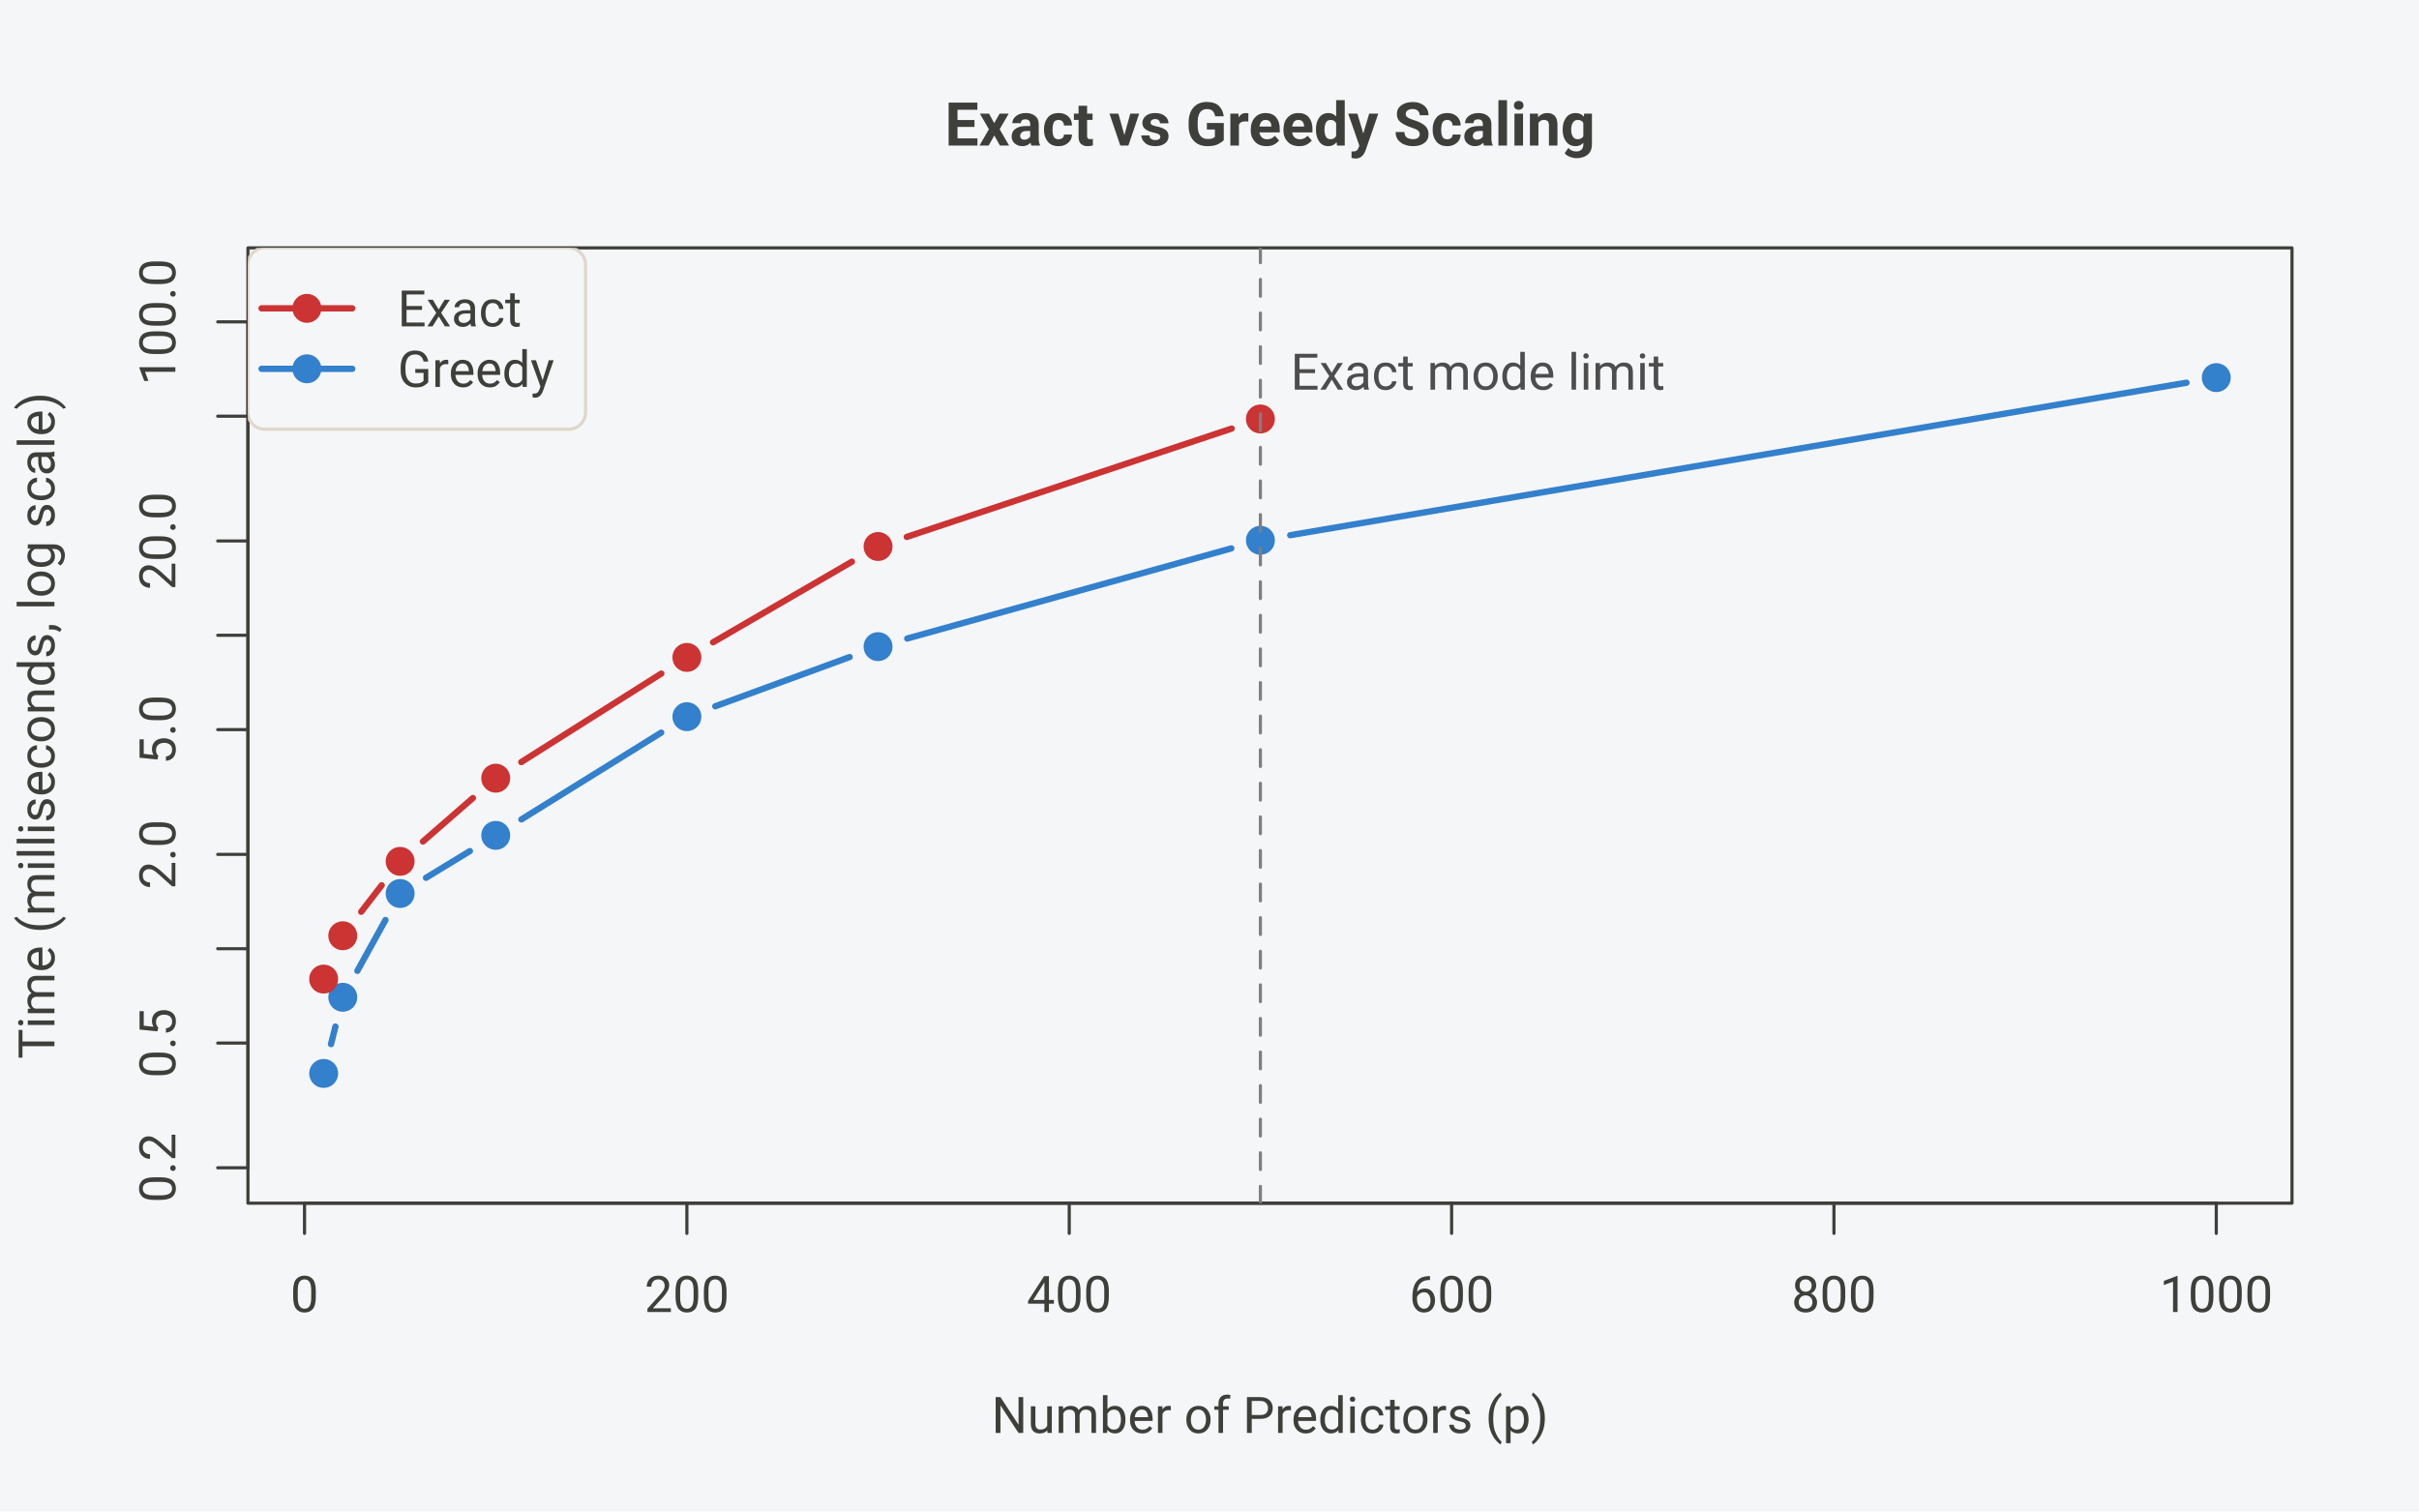
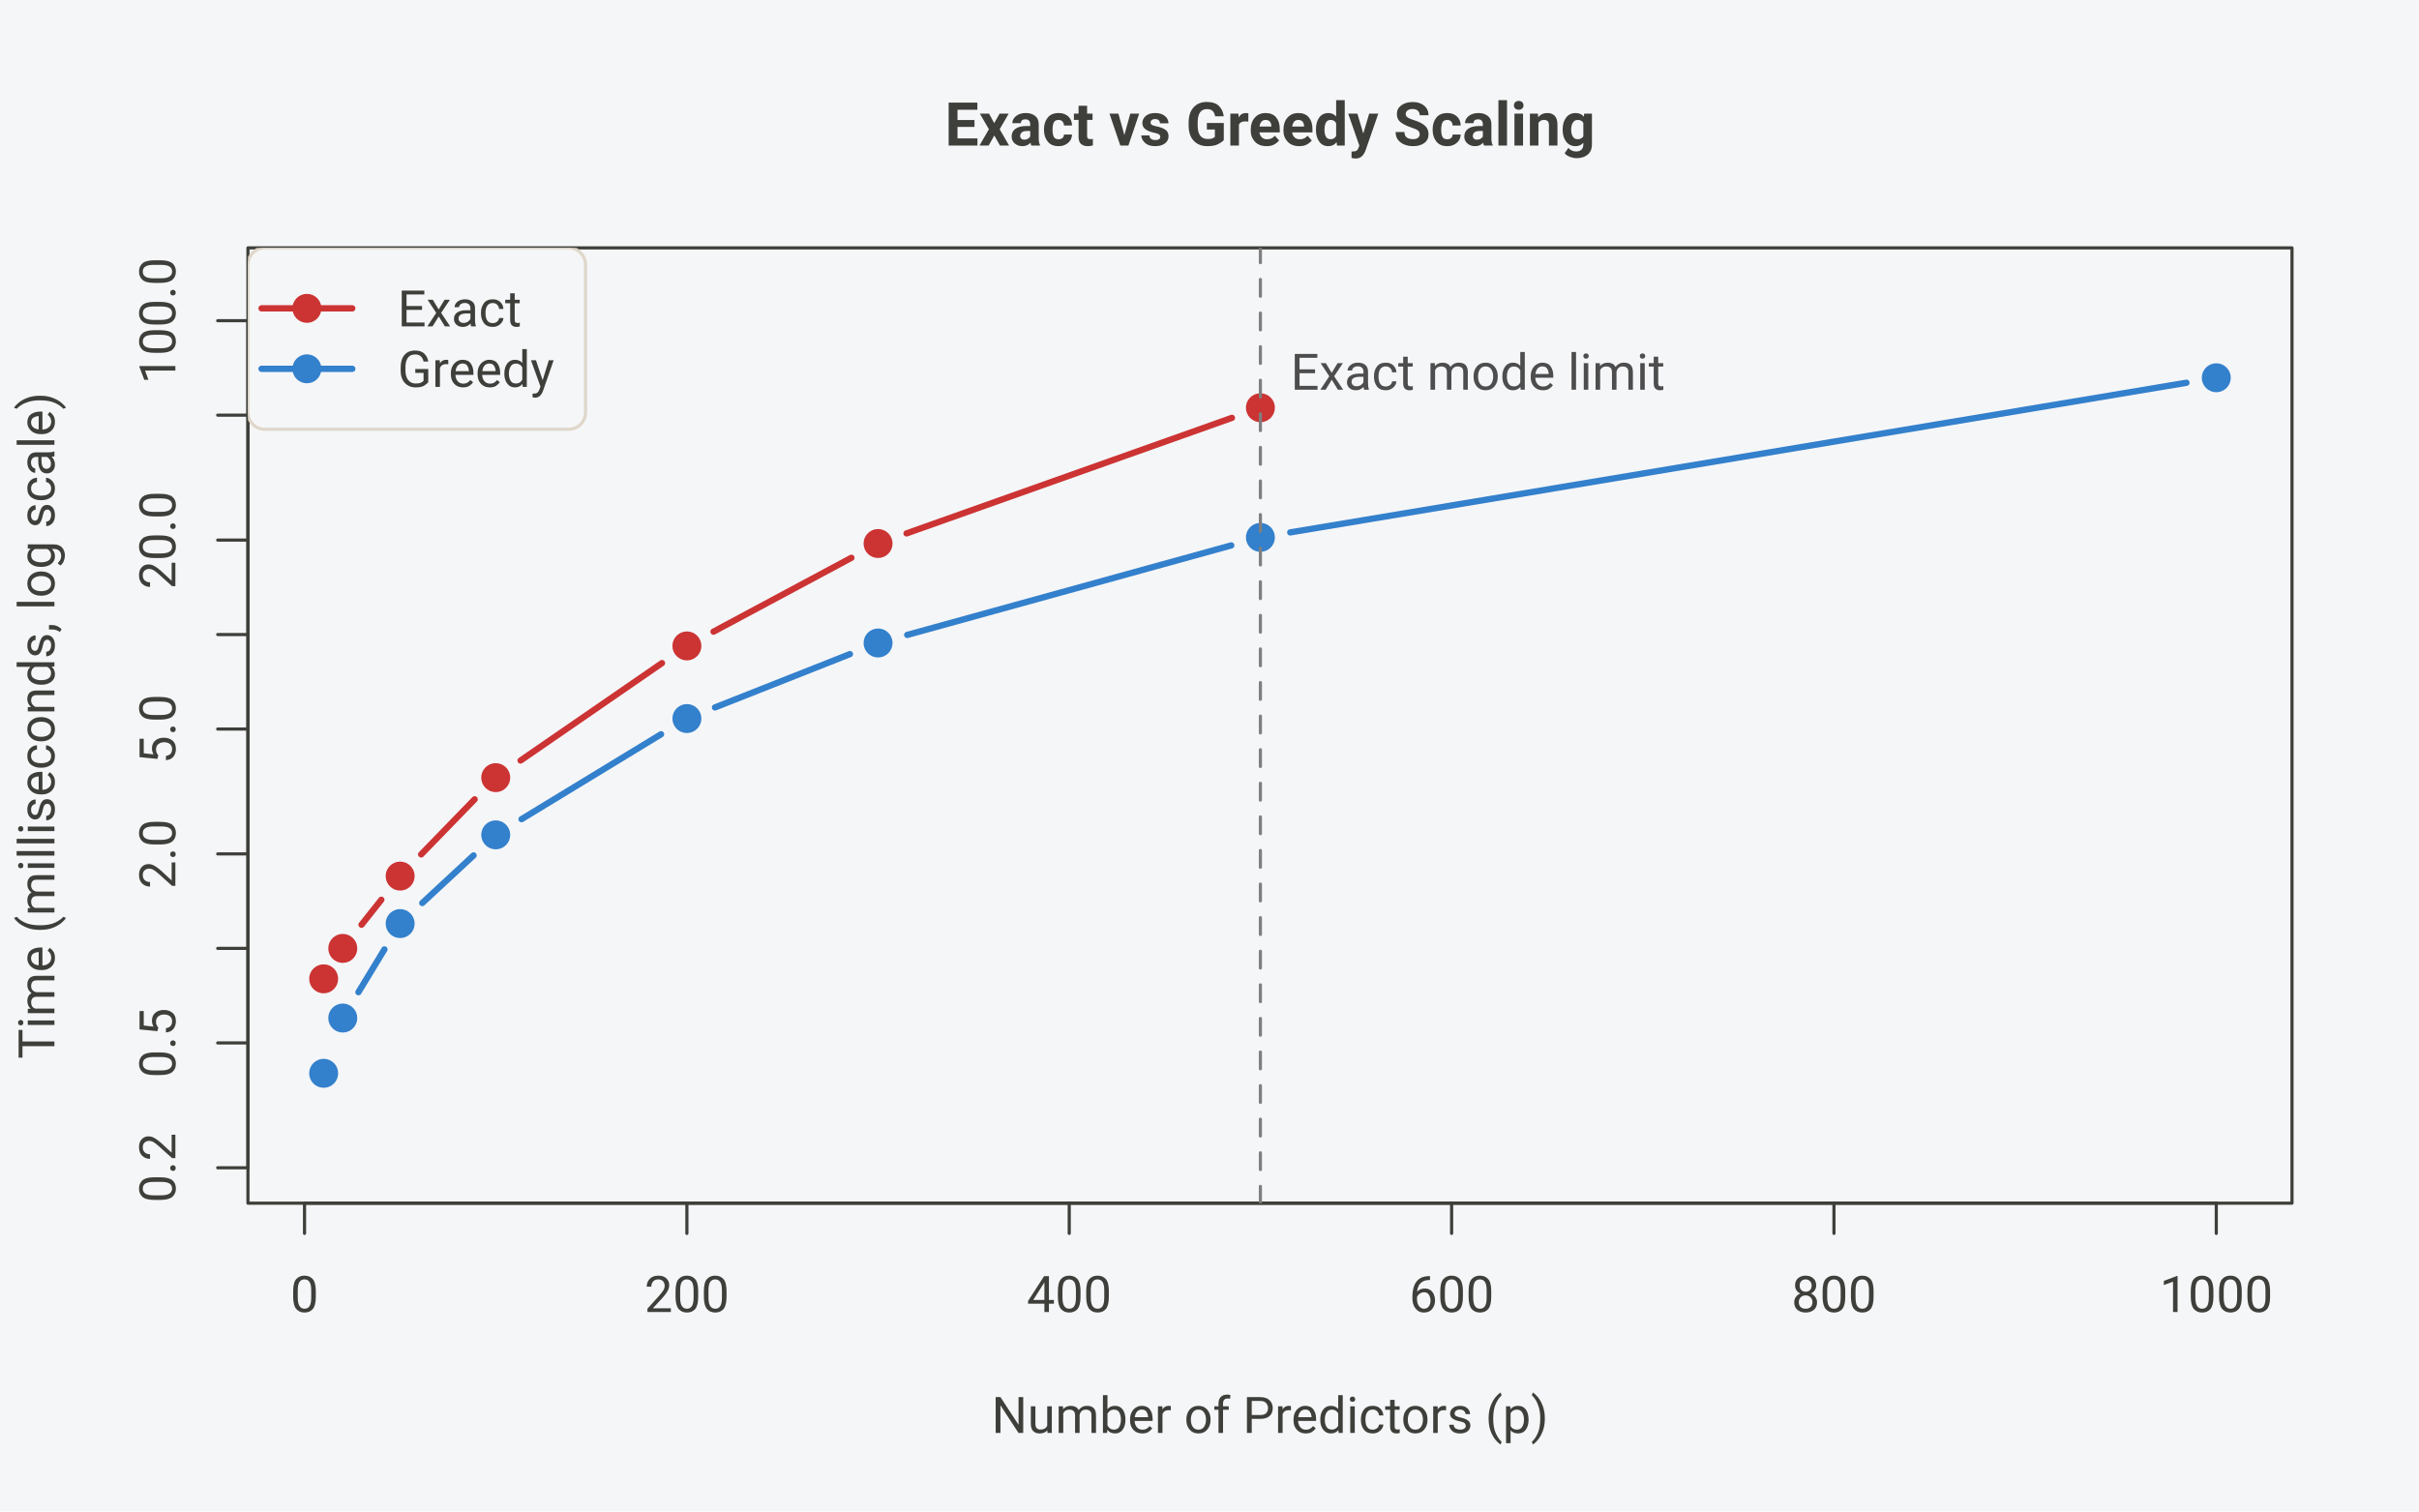
<svg xmlns="http://www.w3.org/2000/svg" width="576.00pt" height="360.00pt" viewBox="0 0 576.00 360.00">
  <g class="svglite">
    <defs>
      <style type="text/css">
    /* theme-aware-processed */
    .svglite line, .svglite polyline, .svglite polygon, .svglite path, .svglite circle {
      fill: none;
      stroke: #3E3F3A;
      stroke-linecap: round;
      stroke-linejoin: round;
      stroke-miterlimit: 10.00;
    }
    .svglite &gt; g &gt; rect {
      fill: none;
      stroke: #3E3F3A;
      stroke-linecap: round;
      stroke-linejoin: round;
      stroke-miterlimit: 10.00;
    }
    .svglite text {
      white-space: pre;
      fill: #3E3F3A;
    }
    .svglite g.glyphgroup path {
      fill: inherit;
      stroke: none;
    }
  </style>
    </defs>
    <rect width="100%" height="100%" style="stroke: none; fill: #F5F6F8;" />
    <defs>
      <clipPath id="cpMC4wMHw1NzYuMDB8MC4wMHwzNjAuMDA=">
        <rect x="0.00" y="0.00" width="576.00" height="360.00" />
      </clipPath>
    </defs>
    <g clip-path="url(#cpMC4wMHw1NzYuMDB8MC4wMHwzNjAuMDA=)">
</g>
    <defs>
      <clipPath id="cpNTkuMDR8NTQ1Ljc2fDU5LjA0fDI4Ni41Ng==">
        <rect x="59.04" y="59.04" width="486.72" height="227.52" />
      </clipPath>
    </defs>
    <g clip-path="url(#cpNTkuMDR8NTQ1Ljc2fDU5LjA0fDI4Ni41Ng==)">
-       <line x1="78.82" y1="248.68" x2="79.87" y2="244.50" style="stroke-width: 1.50; stroke: #3380CC;" />
-       <line x1="85.10" y1="231.22" x2="91.79" y2="219.11" style="stroke-width: 1.50; stroke: #3380CC;" />
-       <line x1="101.43" y1="209.07" x2="111.89" y2="202.70" style="stroke-width: 1.50; stroke: #3380CC;" />
-       <line x1="124.15" y1="195.16" x2="157.44" y2="174.49" style="stroke-width: 1.50; stroke: #3380CC;" />
-       <line x1="170.32" y1="168.21" x2="202.32" y2="156.49" style="stroke-width: 1.50; stroke: #3380CC;" />
-       <line x1="216.02" y1="152.08" x2="293.19" y2="130.61" style="stroke-width: 1.50; stroke: #3380CC;" />
-       <line x1="307.22" y1="127.47" x2="520.64" y2="91.15" style="stroke-width: 1.50; stroke: #3380CC;" />
-       <circle cx="77.07" cy="255.66" r="2.70" style="stroke-width: 1.50; stroke: #3380CC; fill: #3380CC;" />
-       <circle cx="81.62" cy="237.52" r="2.70" style="stroke-width: 1.50; stroke: #3380CC; fill: #3380CC;" />
-       <circle cx="95.28" cy="212.81" r="2.70" style="stroke-width: 1.50; stroke: #3380CC; fill: #3380CC;" />
-       <circle cx="118.04" cy="198.96" r="2.70" style="stroke-width: 1.50; stroke: #3380CC; fill: #3380CC;" />
-       <circle cx="163.56" cy="170.69" r="2.70" style="stroke-width: 1.50; stroke: #3380CC; fill: #3380CC;" />
-       <circle cx="209.08" cy="154.01" r="2.70" style="stroke-width: 1.50; stroke: #3380CC; fill: #3380CC;" />
-       <circle cx="300.12" cy="128.68" r="2.70" style="stroke-width: 1.50; stroke: #3380CC; fill: #3380CC;" />
-       <circle cx="527.73" cy="89.94" r="2.70" style="stroke-width: 1.50; stroke: #3380CC; fill: #3380CC;" />
+       <line x1="85.35" y1="236.31" x2="91.54" y2="226.12" style="stroke-width: 1.50; stroke: #3380CC;" />
+       <line x1="100.55" y1="215.07" x2="112.76" y2="203.74" style="stroke-width: 1.50; stroke: #3380CC;" />
+       <line x1="124.19" y1="195.10" x2="157.41" y2="174.88" style="stroke-width: 1.50; stroke: #3380CC;" />
+       <line x1="170.25" y1="168.49" x2="202.38" y2="155.79" style="stroke-width: 1.50; stroke: #3380CC;" />
+       <line x1="216.02" y1="151.22" x2="293.18" y2="129.90" style="stroke-width: 1.50; stroke: #3380CC;" />
+       <line x1="307.23" y1="126.80" x2="520.63" y2="91.16" style="stroke-width: 1.50; stroke: #3380CC;" />
+       <circle cx="77.07" cy="255.63" r="2.70" style="stroke-width: 1.50; stroke: #3380CC; fill: #3380CC;" />
+       <circle cx="81.62" cy="242.47" r="2.70" style="stroke-width: 1.50; stroke: #3380CC; fill: #3380CC;" />
+       <circle cx="95.28" cy="219.97" r="2.70" style="stroke-width: 1.50; stroke: #3380CC; fill: #3380CC;" />
+       <circle cx="118.04" cy="198.84" r="2.70" style="stroke-width: 1.50; stroke: #3380CC; fill: #3380CC;" />
+       <circle cx="163.56" cy="171.14" r="2.70" style="stroke-width: 1.50; stroke: #3380CC; fill: #3380CC;" />
+       <circle cx="209.08" cy="153.14" r="2.70" style="stroke-width: 1.50; stroke: #3380CC; fill: #3380CC;" />
+       <circle cx="300.12" cy="127.99" r="2.70" style="stroke-width: 1.50; stroke: #3380CC; fill: #3380CC;" />
+       <circle cx="527.73" cy="89.97" r="2.70" style="stroke-width: 1.50; stroke: #3380CC; fill: #3380CC;" />
    </g>
    <g clip-path="url(#cpMC4wMHw1NzYuMDB8MC4wMHwzNjAuMDA=)">
      <line x1="72.51" y1="286.56" x2="527.73" y2="286.56" style="stroke-width: 0.75;" />
      <line x1="72.51" y1="286.56" x2="72.51" y2="293.76" style="stroke-width: 0.75;" />
      <line x1="163.56" y1="286.56" x2="163.56" y2="293.76" style="stroke-width: 0.75;" />
      <line x1="254.60" y1="286.56" x2="254.60" y2="293.76" style="stroke-width: 0.75;" />
      <line x1="345.65" y1="286.56" x2="345.65" y2="293.76" style="stroke-width: 0.75;" />
      <line x1="436.69" y1="286.56" x2="436.69" y2="293.76" style="stroke-width: 0.75;" />
      <line x1="527.73" y1="286.56" x2="527.73" y2="293.76" style="stroke-width: 0.75;" />
      <text x="72.51" y="312.48" text-anchor="middle" style="font-size: 12.00px; font-family: &quot;Roboto&quot;, -apple-system, BlinkMacSystemFont, &quot;Segoe UI&quot;, system-ui, sans-serif;" textLength="6.67px" lengthAdjust="spacingAndGlyphs">0</text>
      <text x="163.56" y="312.48" text-anchor="middle" style="font-size: 12.00px; font-family: &quot;Roboto&quot;, -apple-system, BlinkMacSystemFont, &quot;Segoe UI&quot;, system-ui, sans-serif;" textLength="20.02px" lengthAdjust="spacingAndGlyphs">200</text>
      <text x="254.60" y="312.48" text-anchor="middle" style="font-size: 12.00px; font-family: &quot;Roboto&quot;, -apple-system, BlinkMacSystemFont, &quot;Segoe UI&quot;, system-ui, sans-serif;" textLength="20.02px" lengthAdjust="spacingAndGlyphs">400</text>
      <text x="345.65" y="312.48" text-anchor="middle" style="font-size: 12.00px; font-family: &quot;Roboto&quot;, -apple-system, BlinkMacSystemFont, &quot;Segoe UI&quot;, system-ui, sans-serif;" textLength="20.02px" lengthAdjust="spacingAndGlyphs">600</text>
      <text x="436.69" y="312.48" text-anchor="middle" style="font-size: 12.00px; font-family: &quot;Roboto&quot;, -apple-system, BlinkMacSystemFont, &quot;Segoe UI&quot;, system-ui, sans-serif;" textLength="20.02px" lengthAdjust="spacingAndGlyphs">800</text>
      <text x="527.73" y="312.48" text-anchor="middle" style="font-size: 12.00px; font-family: &quot;Roboto&quot;, -apple-system, BlinkMacSystemFont, &quot;Segoe UI&quot;, system-ui, sans-serif;" textLength="26.69px" lengthAdjust="spacingAndGlyphs">1000</text>
-       <line x1="59.04" y1="278.13" x2="59.04" y2="76.66" style="stroke-width: 0.75;" />
+       <line x1="59.04" y1="278.13" x2="59.04" y2="76.38" style="stroke-width: 0.75;" />
      <line x1="59.04" y1="278.13" x2="51.84" y2="278.13" style="stroke-width: 0.75;" />
-       <line x1="59.04" y1="248.43" x2="51.84" y2="248.43" style="stroke-width: 0.75;" />
-       <line x1="59.04" y1="225.96" x2="51.84" y2="225.96" style="stroke-width: 0.75;" />
-       <line x1="59.04" y1="203.49" x2="51.84" y2="203.49" style="stroke-width: 0.75;" />
-       <line x1="59.04" y1="173.78" x2="51.84" y2="173.78" style="stroke-width: 0.75;" />
-       <line x1="59.04" y1="151.31" x2="51.84" y2="151.31" style="stroke-width: 0.75;" />
-       <line x1="59.04" y1="128.84" x2="51.84" y2="128.84" style="stroke-width: 0.75;" />
-       <line x1="59.04" y1="99.13" x2="51.84" y2="99.13" style="stroke-width: 0.75;" />
-       <line x1="59.04" y1="76.66" x2="51.84" y2="76.66" style="stroke-width: 0.75;" />
+       <line x1="59.04" y1="248.39" x2="51.84" y2="248.39" style="stroke-width: 0.75;" />
+       <line x1="59.04" y1="225.88" x2="51.84" y2="225.88" style="stroke-width: 0.75;" />
+       <line x1="59.04" y1="203.38" x2="51.84" y2="203.38" style="stroke-width: 0.75;" />
+       <line x1="59.04" y1="173.64" x2="51.84" y2="173.64" style="stroke-width: 0.75;" />
+       <line x1="59.04" y1="151.13" x2="51.84" y2="151.13" style="stroke-width: 0.75;" />
+       <line x1="59.04" y1="128.63" x2="51.84" y2="128.63" style="stroke-width: 0.75;" />
+       <line x1="59.04" y1="98.88" x2="51.84" y2="98.88" style="stroke-width: 0.75;" />
+       <line x1="59.04" y1="76.38" x2="51.84" y2="76.38" style="stroke-width: 0.75;" />
      <text transform="translate(41.76,278.13) rotate(-90)" text-anchor="middle" style="font-size: 12.00px; font-family: &quot;Roboto&quot;, -apple-system, BlinkMacSystemFont, &quot;Segoe UI&quot;, system-ui, sans-serif;" textLength="16.67px" lengthAdjust="spacingAndGlyphs">0.2</text>
-       <text transform="translate(41.76,248.43) rotate(-90)" text-anchor="middle" style="font-size: 12.00px; font-family: &quot;Roboto&quot;, -apple-system, BlinkMacSystemFont, &quot;Segoe UI&quot;, system-ui, sans-serif;" textLength="16.67px" lengthAdjust="spacingAndGlyphs">0.5</text>
-       <text transform="translate(41.76,203.49) rotate(-90)" text-anchor="middle" style="font-size: 12.00px; font-family: &quot;Roboto&quot;, -apple-system, BlinkMacSystemFont, &quot;Segoe UI&quot;, system-ui, sans-serif;" textLength="16.67px" lengthAdjust="spacingAndGlyphs">2.0</text>
-       <text transform="translate(41.76,173.78) rotate(-90)" text-anchor="middle" style="font-size: 12.00px; font-family: &quot;Roboto&quot;, -apple-system, BlinkMacSystemFont, &quot;Segoe UI&quot;, system-ui, sans-serif;" textLength="16.67px" lengthAdjust="spacingAndGlyphs">5.0</text>
-       <text transform="translate(41.76,128.84) rotate(-90)" text-anchor="middle" style="font-size: 12.00px; font-family: &quot;Roboto&quot;, -apple-system, BlinkMacSystemFont, &quot;Segoe UI&quot;, system-ui, sans-serif;" textLength="23.34px" lengthAdjust="spacingAndGlyphs">20.0</text>
-       <text transform="translate(41.76,76.66) rotate(-90)" text-anchor="middle" style="font-size: 12.00px; font-family: &quot;Roboto&quot;, -apple-system, BlinkMacSystemFont, &quot;Segoe UI&quot;, system-ui, sans-serif;" textLength="30.02px" lengthAdjust="spacingAndGlyphs">100.0</text>
+       <text transform="translate(41.76,248.39) rotate(-90)" text-anchor="middle" style="font-size: 12.00px; font-family: &quot;Roboto&quot;, -apple-system, BlinkMacSystemFont, &quot;Segoe UI&quot;, system-ui, sans-serif;" textLength="16.67px" lengthAdjust="spacingAndGlyphs">0.5</text>
+       <text transform="translate(41.76,203.38) rotate(-90)" text-anchor="middle" style="font-size: 12.00px; font-family: &quot;Roboto&quot;, -apple-system, BlinkMacSystemFont, &quot;Segoe UI&quot;, system-ui, sans-serif;" textLength="16.67px" lengthAdjust="spacingAndGlyphs">2.0</text>
+       <text transform="translate(41.76,173.64) rotate(-90)" text-anchor="middle" style="font-size: 12.00px; font-family: &quot;Roboto&quot;, -apple-system, BlinkMacSystemFont, &quot;Segoe UI&quot;, system-ui, sans-serif;" textLength="16.67px" lengthAdjust="spacingAndGlyphs">5.0</text>
+       <text transform="translate(41.76,128.63) rotate(-90)" text-anchor="middle" style="font-size: 12.00px; font-family: &quot;Roboto&quot;, -apple-system, BlinkMacSystemFont, &quot;Segoe UI&quot;, system-ui, sans-serif;" textLength="23.34px" lengthAdjust="spacingAndGlyphs">20.0</text>
+       <text transform="translate(41.76,76.38) rotate(-90)" text-anchor="middle" style="font-size: 12.00px; font-family: &quot;Roboto&quot;, -apple-system, BlinkMacSystemFont, &quot;Segoe UI&quot;, system-ui, sans-serif;" textLength="30.02px" lengthAdjust="spacingAndGlyphs">100.0</text>
      <polygon points="59.04,286.56 545.76,286.56 545.76,59.04 59.04,59.04 " style="stroke-width: 0.75;" />
      <text x="302.40" y="34.67" text-anchor="middle" style="font-size: 14.40px; font-weight: bold; font-family: &quot;Roboto&quot;, -apple-system, BlinkMacSystemFont, &quot;Segoe UI&quot;, system-ui, sans-serif;" textLength="167.16px" lengthAdjust="spacingAndGlyphs">Exact vs Greedy Scaling</text>
      <text x="302.40" y="341.28" text-anchor="middle" style="font-size: 12.00px; font-family: &quot;Roboto&quot;, -apple-system, BlinkMacSystemFont, &quot;Segoe UI&quot;, system-ui, sans-serif;" textLength="131.36px" lengthAdjust="spacingAndGlyphs">Number of Predictors (p)</text>
      <text transform="translate(12.96,172.80) rotate(-90)" text-anchor="middle" style="font-size: 12.00px; font-family: &quot;Roboto&quot;, -apple-system, BlinkMacSystemFont, &quot;Segoe UI&quot;, system-ui, sans-serif;" textLength="156.95px" lengthAdjust="spacingAndGlyphs">Time (milliseconds, log scale)</text>
    </g>
    <g clip-path="url(#cpNTkuMDR8NTQ1Ljc2fDU5LjA0fDI4Ni41Ng==)">
-       <line x1="86.01" y1="217.16" x2="90.88" y2="210.85" style="stroke-width: 1.50; stroke: #CC3333;" />
-       <line x1="100.71" y1="200.42" x2="112.60" y2="190.07" style="stroke-width: 1.50; stroke: #CC3333;" />
-       <line x1="124.12" y1="181.50" x2="157.47" y2="160.42" style="stroke-width: 1.50; stroke: #CC3333;" />
-       <line x1="169.79" y1="152.97" x2="202.85" y2="133.78" style="stroke-width: 1.50; stroke: #CC3333;" />
-       <line x1="215.91" y1="127.88" x2="293.29" y2="102.07" style="stroke-width: 1.50; stroke: #CC3333;" />
-       <circle cx="77.07" cy="233.19" r="2.70" style="stroke-width: 1.50; stroke: #CC3333; fill: #CC3333;" />
-       <circle cx="81.62" cy="222.87" r="2.70" style="stroke-width: 1.50; stroke: #CC3333; fill: #CC3333;" />
-       <circle cx="95.28" cy="205.15" r="2.70" style="stroke-width: 1.50; stroke: #CC3333; fill: #CC3333;" />
-       <circle cx="118.04" cy="185.34" r="2.70" style="stroke-width: 1.50; stroke: #CC3333; fill: #CC3333;" />
-       <circle cx="163.56" cy="156.58" r="2.70" style="stroke-width: 1.50; stroke: #CC3333; fill: #CC3333;" />
-       <circle cx="209.08" cy="130.16" r="2.70" style="stroke-width: 1.50; stroke: #CC3333; fill: #CC3333;" />
-       <circle cx="300.12" cy="99.79" r="2.70" style="stroke-width: 1.50; stroke: #CC3333; fill: #CC3333;" />
+       <line x1="86.09" y1="220.24" x2="90.80" y2="214.30" style="stroke-width: 1.50; stroke: #CC3333;" />
+       <line x1="100.29" y1="203.49" x2="113.02" y2="190.38" style="stroke-width: 1.50; stroke: #CC3333;" />
+       <line x1="123.96" y1="181.13" x2="157.63" y2="157.93" style="stroke-width: 1.50; stroke: #CC3333;" />
+       <line x1="169.90" y1="150.44" x2="202.73" y2="132.85" style="stroke-width: 1.50; stroke: #CC3333;" />
+       <line x1="215.86" y1="127.04" x2="293.34" y2="99.52" style="stroke-width: 1.50; stroke: #CC3333;" />
+       <circle cx="77.07" cy="233.13" r="2.70" style="stroke-width: 1.50; stroke: #CC3333; fill: #CC3333;" />
+       <circle cx="81.62" cy="225.88" r="2.70" style="stroke-width: 1.50; stroke: #CC3333; fill: #CC3333;" />
+       <circle cx="95.28" cy="208.66" r="2.70" style="stroke-width: 1.50; stroke: #CC3333; fill: #CC3333;" />
+       <circle cx="118.04" cy="185.21" r="2.70" style="stroke-width: 1.50; stroke: #CC3333; fill: #CC3333;" />
+       <circle cx="163.56" cy="153.84" r="2.70" style="stroke-width: 1.50; stroke: #CC3333; fill: #CC3333;" />
+       <circle cx="209.08" cy="129.45" r="2.70" style="stroke-width: 1.50; stroke: #CC3333; fill: #CC3333;" />
+       <circle cx="300.12" cy="97.11" r="2.70" style="stroke-width: 1.50; stroke: #CC3333; fill: #CC3333;" />
      <line x1="300.12" y1="286.56" x2="300.12" y2="59.04" style="stroke-width: 0.75; stroke: #7F7F7F; stroke-dasharray: 4.00,4.00;" />
-       <text x="307.32" y="92.80" style="font-size: 12.00px;fill: #4D4D4D; font-family: &quot;Roboto&quot;, -apple-system, BlinkMacSystemFont, &quot;Segoe UI&quot;, system-ui, sans-serif;" textLength="88.02px" lengthAdjust="spacingAndGlyphs">Exact mode limit</text>
+       <text x="307.32" y="92.83" style="font-size: 12.00px;fill: #4D4D4D; font-family: &quot;Roboto&quot;, -apple-system, BlinkMacSystemFont, &quot;Segoe UI&quot;, system-ui, sans-serif;" textLength="88.02px" lengthAdjust="spacingAndGlyphs">Exact mode limit</text>
      <rect rx="4" x="59.04" y="59.04" width="80.38" height="43.20" style="stroke-width: 0.75; stroke: #DFD7CA; fill: #F5F6F8;" />
      <line x1="62.28" y1="73.44" x2="83.88" y2="73.44" style="stroke-width: 1.50; stroke: #CC3333;" />
      <line x1="62.28" y1="87.84" x2="83.88" y2="87.84" style="stroke-width: 1.50; stroke: #3380CC;" />
      <circle cx="73.08" cy="73.44" r="2.70" style="stroke-width: 1.50; stroke: #CC3333; fill: #CC3333;" />
      <circle cx="73.08" cy="87.84" r="2.70" style="stroke-width: 1.50; stroke: #3380CC; fill: #3380CC;" />
      <text x="94.68" y="77.74" style="font-size: 12.00px; font-family: &quot;Roboto&quot;, -apple-system, BlinkMacSystemFont, &quot;Segoe UI&quot;, system-ui, sans-serif;" textLength="30.00px" lengthAdjust="spacingAndGlyphs">Exact</text>
      <text x="94.68" y="92.14" style="font-size: 12.00px; font-family: &quot;Roboto&quot;, -apple-system, BlinkMacSystemFont, &quot;Segoe UI&quot;, system-ui, sans-serif;" textLength="39.34px" lengthAdjust="spacingAndGlyphs">Greedy</text>
    </g>
  </g>
</svg>
